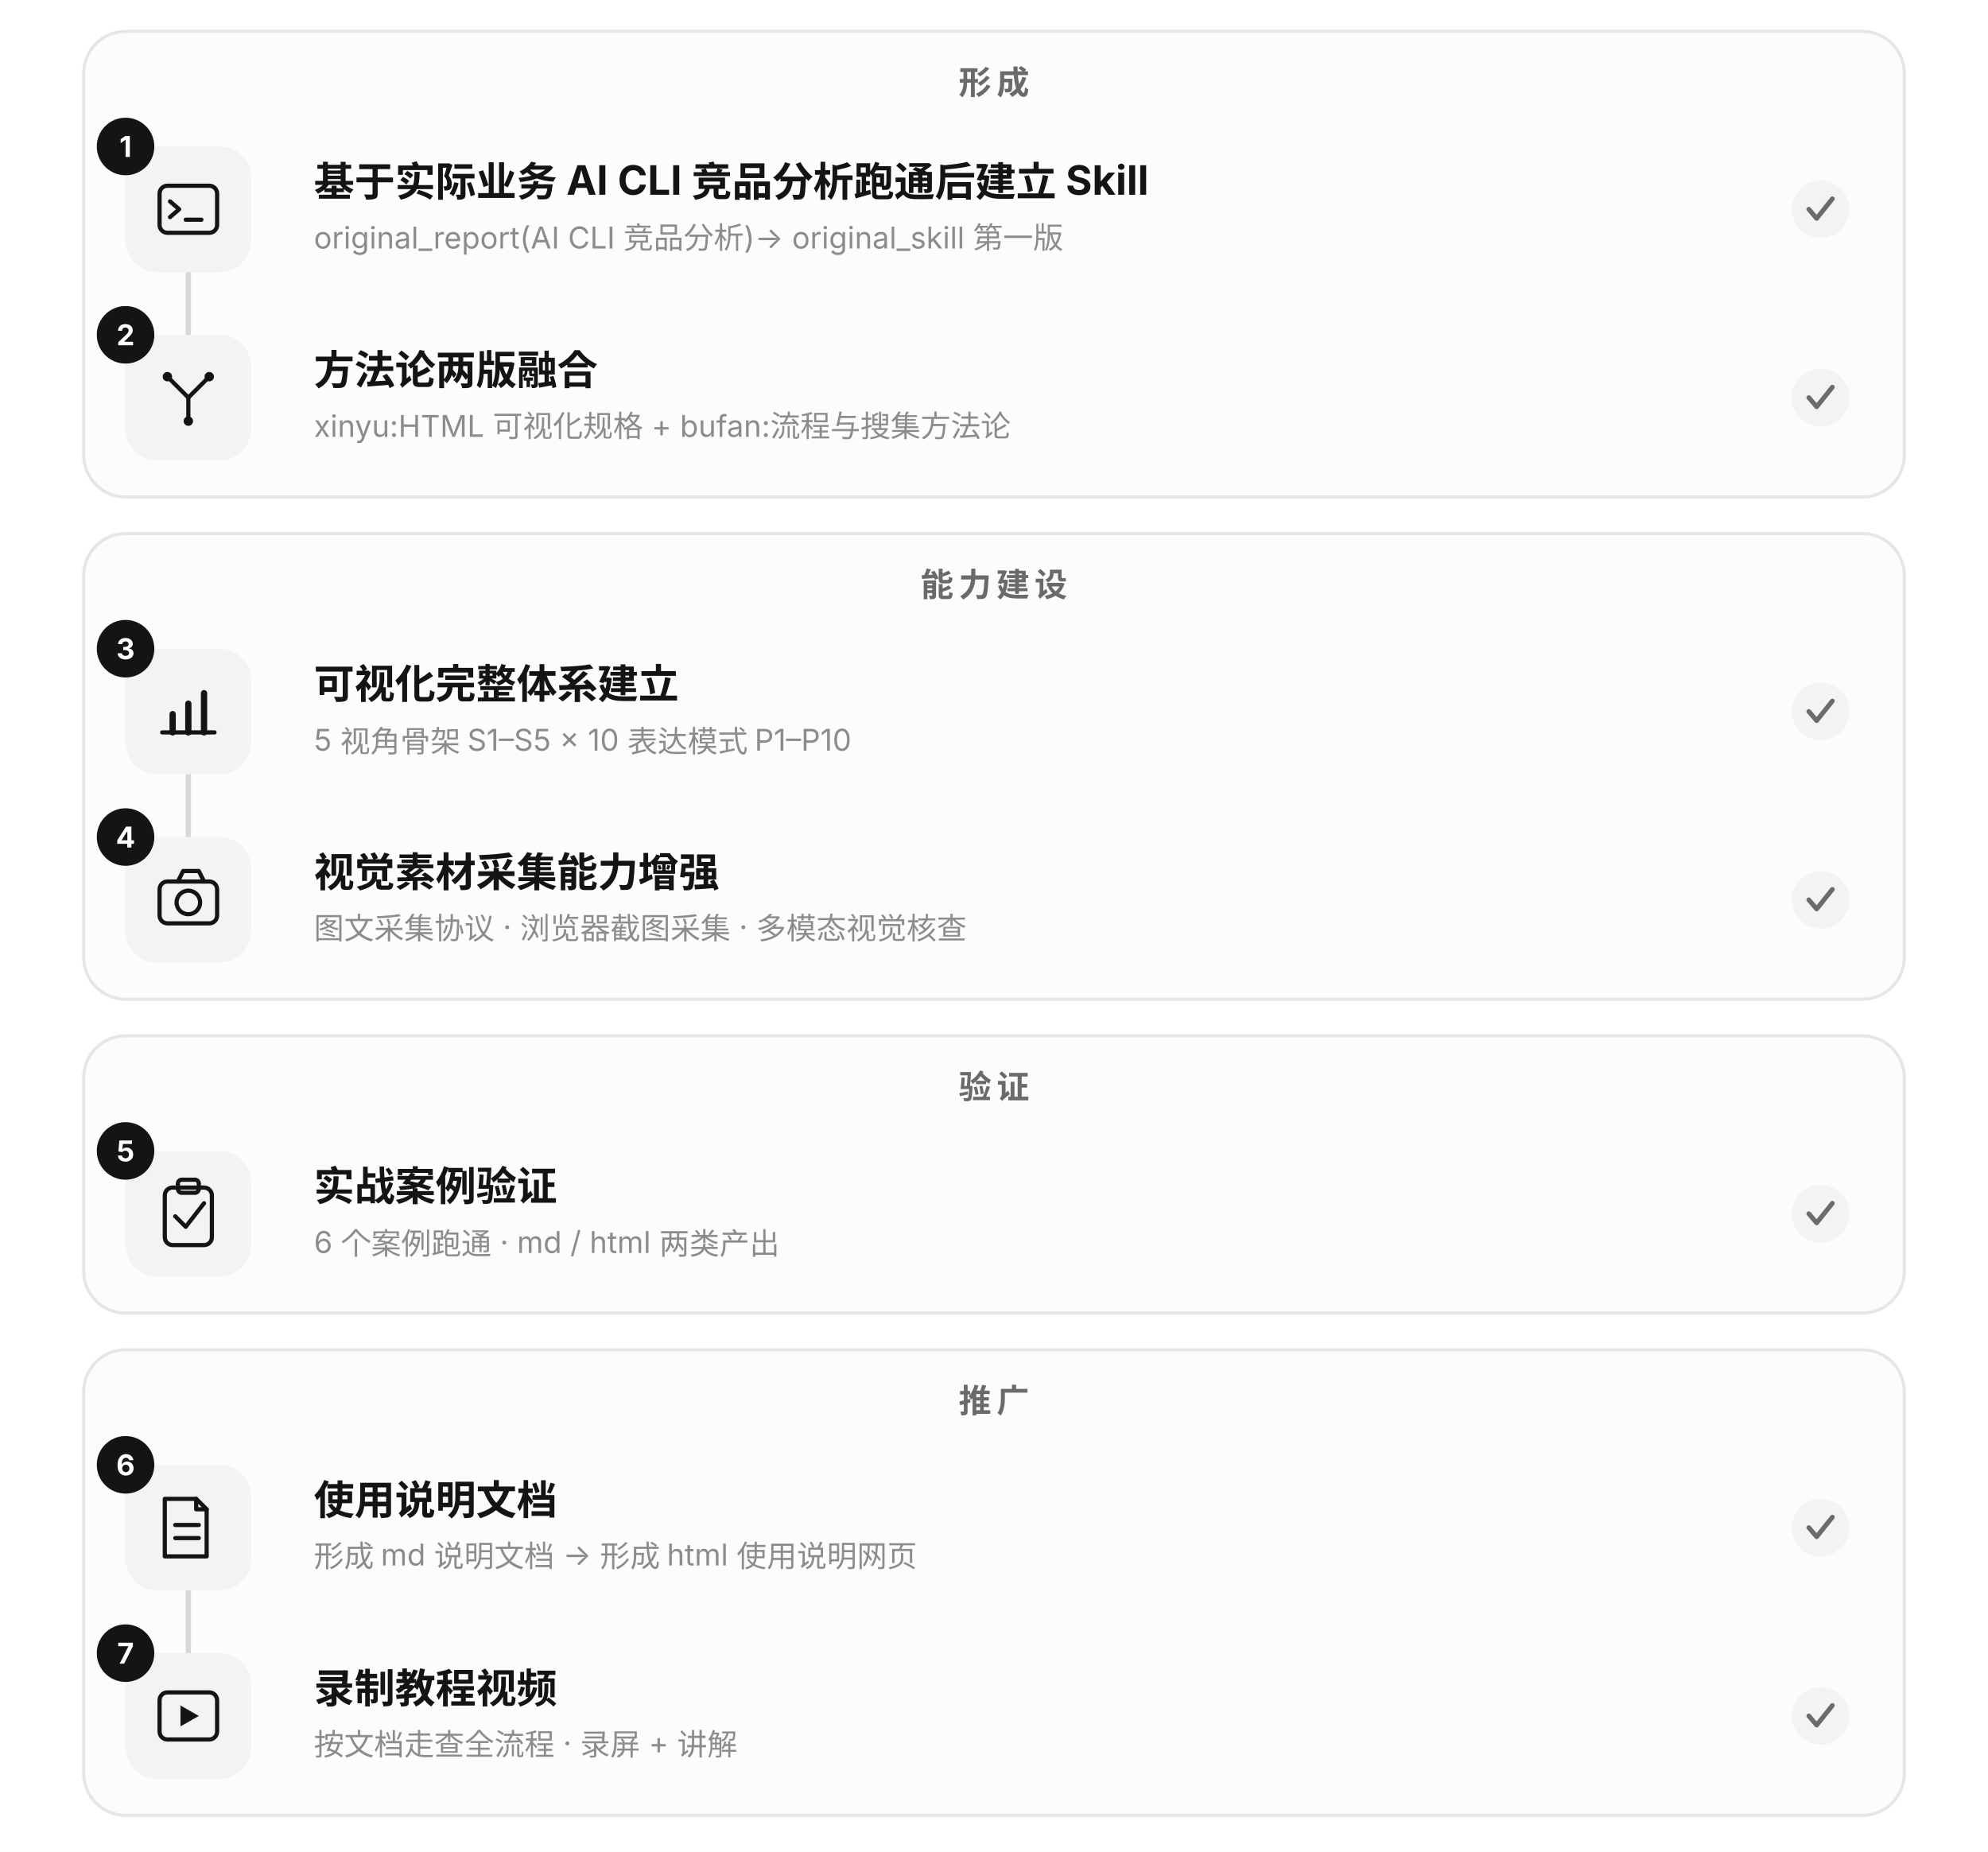
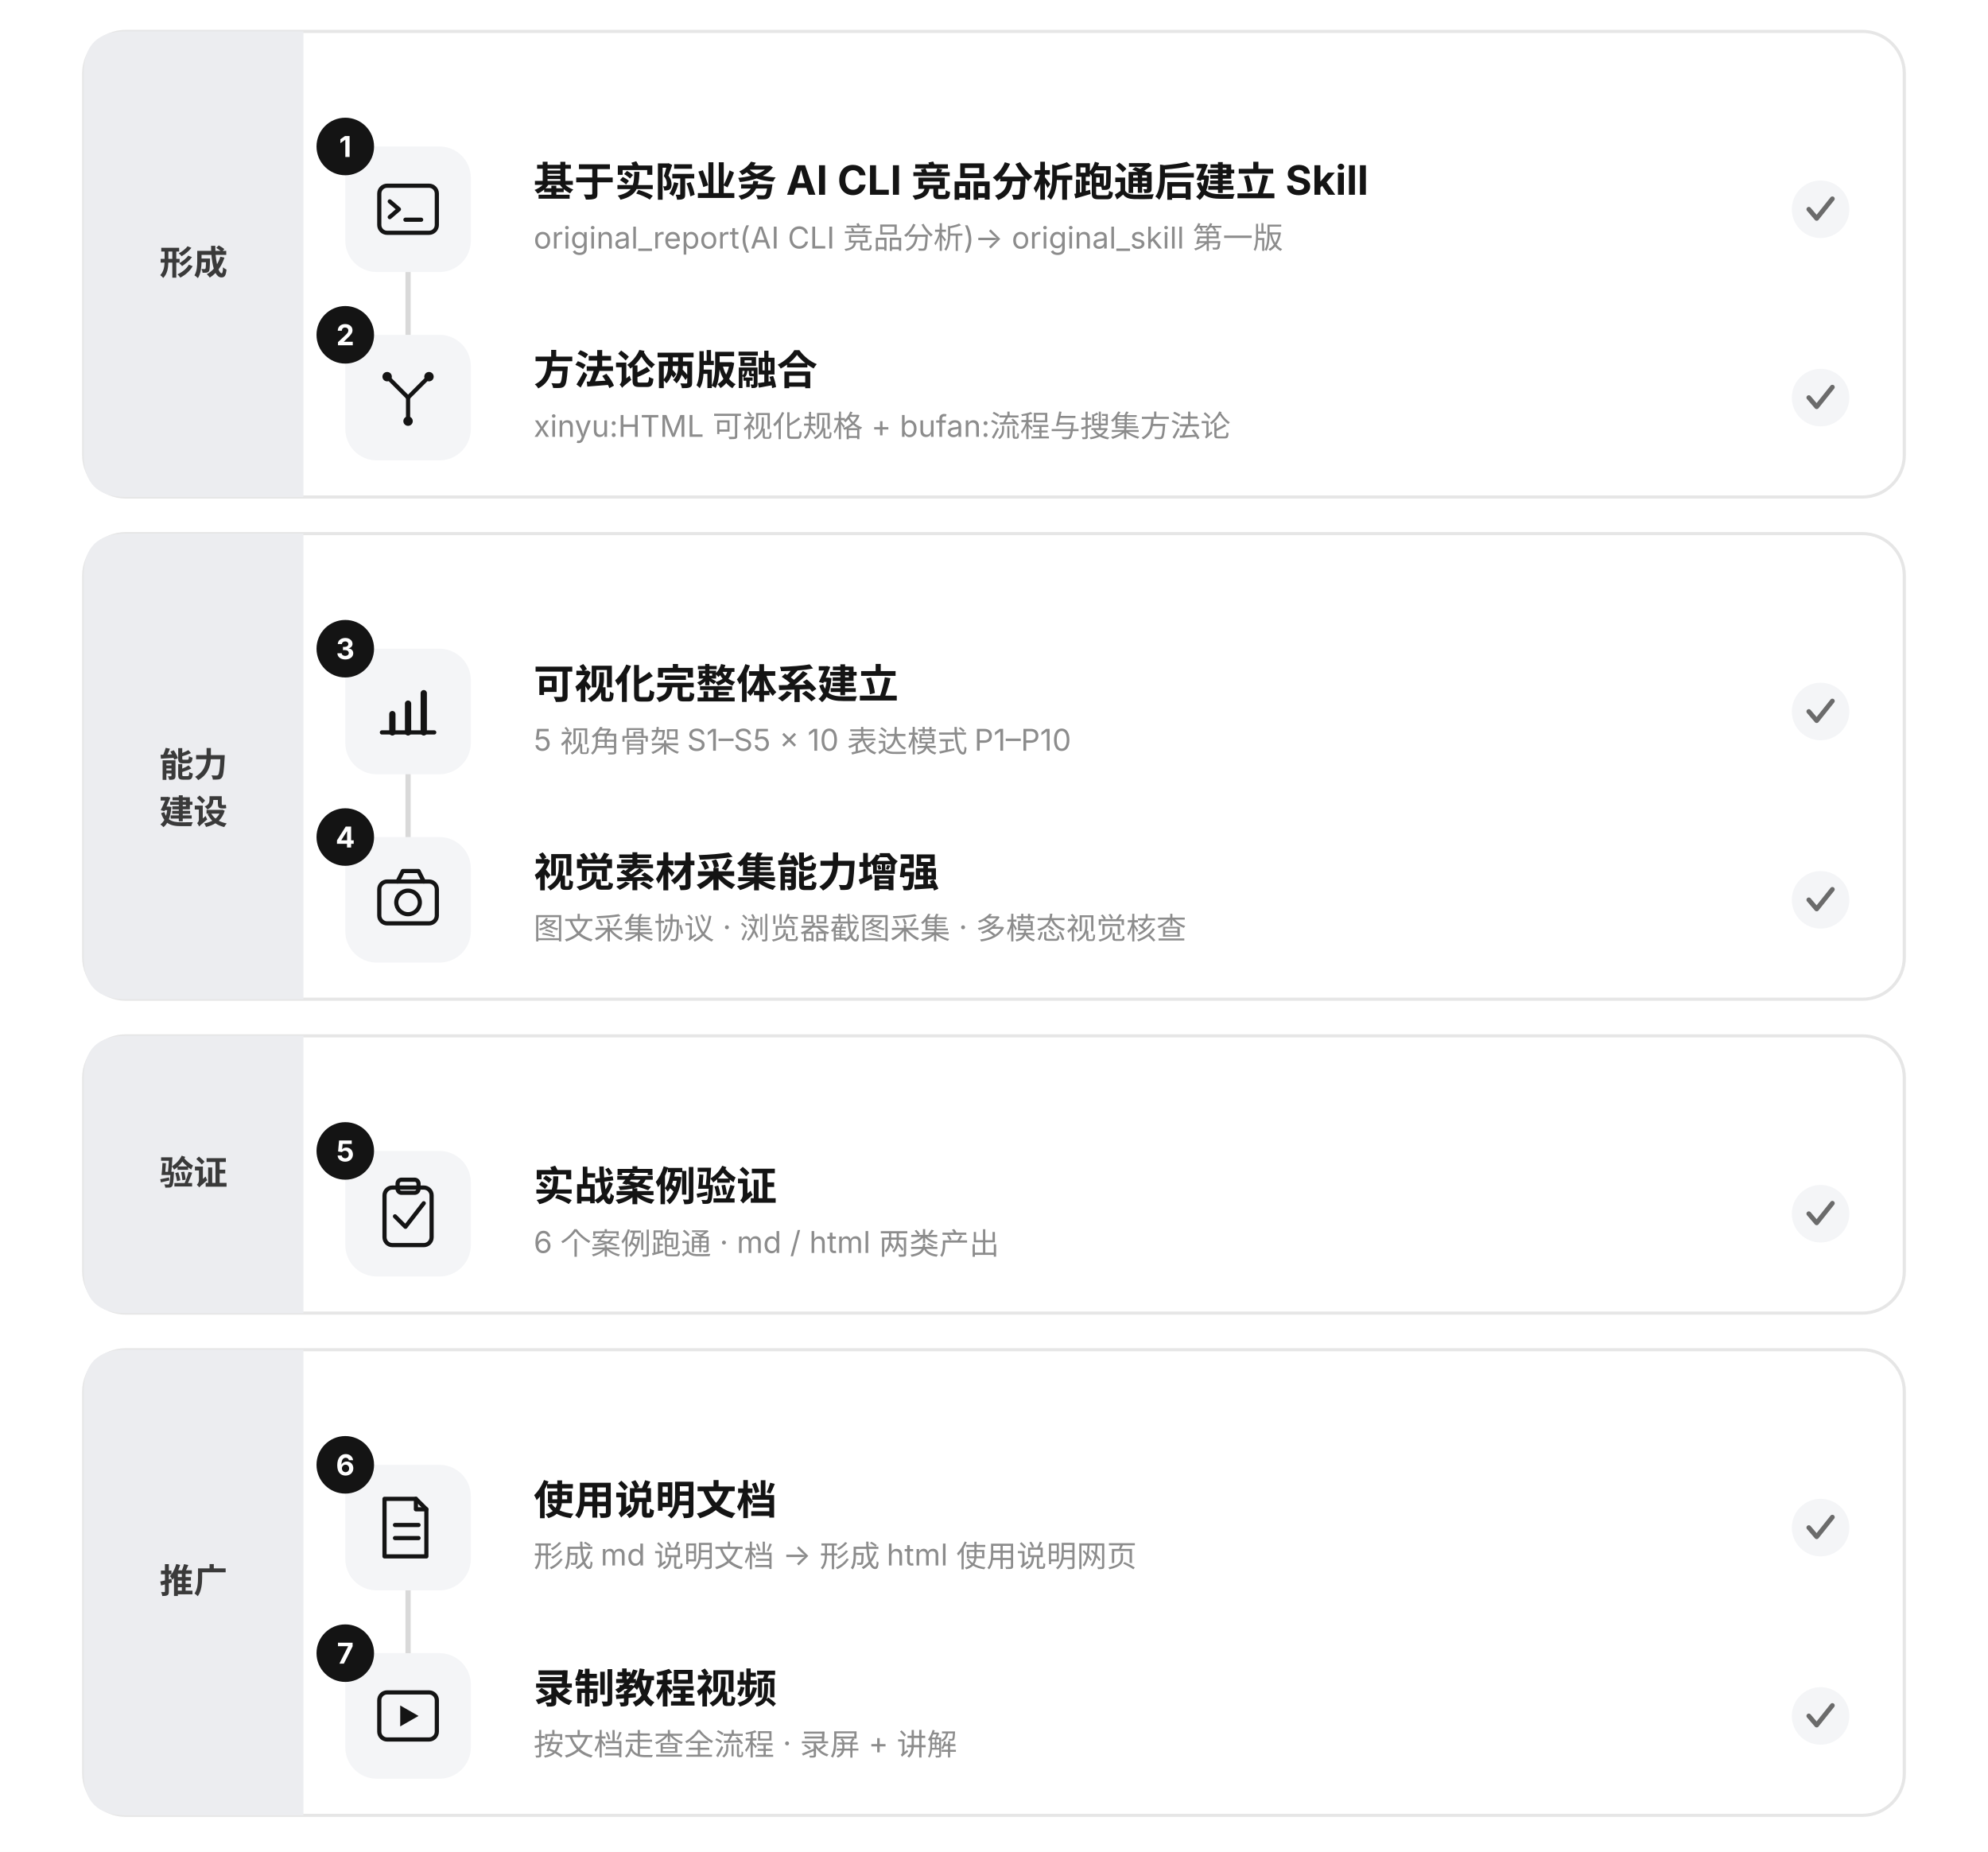
<svg xmlns="http://www.w3.org/2000/svg" width="760" height="708" viewBox="0 0 760 708" font-family="'Inter','Segoe UI','PingFang SC','Microsoft YaHei',sans-serif">
  <rect width="760" height="708" fill="#FFFFFF" />
-   <g fill="#FCFCFD" stroke="#E6E6E6" stroke-width="1.2">
+   <g fill="#FFFFFF" stroke="#E6E6E6" stroke-width="1.2">
    <rect x="32" y="12" width="696" height="178" rx="16" />
    <rect x="32" y="204" width="696" height="178" rx="16" />
    <rect x="32" y="396" width="696" height="106" rx="16" />
    <rect x="32" y="516" width="696" height="178" rx="16" />
  </g>
-   <g fill="#6A6A6A" font-size="12.5" font-weight="700" letter-spacing="2" text-anchor="middle">
-     <text x="380" y="36">形成</text>
-     <text x="380" y="228">能力建设</text>
-     <text x="380" y="420">验证</text>
-     <text x="380" y="540">推广</text>
+   <g fill="#ECEDF0">
+     <path d="M116,12  L48,12  Q32,12 32,28  L32,174 Q32,190 48,190 L116,190 Z" />
+     <path d="M116,204 L48,204 Q32,204 32,220 L32,366 Q32,382 48,382 L116,382 Z" />
+     <path d="M116,396 L48,396 Q32,396 32,412 L32,486 Q32,502 48,502 L116,502 Z" />
+     <path d="M116,516 L48,516 Q32,516 32,532 L32,678 Q32,694 48,694 L116,694 Z" />
+   </g>
+   <g fill="#3A3A3A" font-size="13" font-weight="700" text-anchor="middle">
+     <text x="74" y="105">形成</text>
+     <text x="74" y="297">能力<tspan x="74" dy="18">建设</tspan>
+     </text>
+     <text x="74" y="453">验证</text>
+     <text x="74" y="609">推广</text>
  </g>
  <g stroke="#D9D9D9" stroke-width="2" stroke-linecap="round">
-     <line x1="72" y1="104" x2="72" y2="128" />
-     <line x1="72" y1="296" x2="72" y2="320" />
-     <line x1="72" y1="608" x2="72" y2="632" />
+     <line x1="156" y1="104" x2="156" y2="128" />
+     <line x1="156" y1="296" x2="156" y2="320" />
+     <line x1="156" y1="608" x2="156" y2="632" />
  </g>
-   <rect x="48" y="56" width="48" height="48" rx="12" fill="#F2F3F5" />
-   <g transform="translate(72,80)" stroke="#141414" stroke-width="1.6" fill="none" stroke-linecap="round" stroke-linejoin="round">
+   <rect x="132" y="56" width="48" height="48" rx="12" fill="#F4F5F7" />
+   <g transform="translate(156,80)" stroke="#141414" stroke-width="1.6" fill="none" stroke-linecap="round" stroke-linejoin="round">
    <rect x="-11" y="-9" width="22" height="18" rx="3" />
    <polyline points="-7,-3 -3.5,0 -7,3" />
    <line x1="-1" y1="4" x2="5" y2="4" />
  </g>
-   <circle cx="48" cy="56" r="11" fill="#141414" />
-   <text x="48" y="60" fill="#FFFFFF" font-size="11" font-weight="700" text-anchor="middle">1</text>
-   <text x="120" y="75" fill="#141414" font-size="15.5" font-weight="700">基于实际业务 AI CLI 竞品分析跑通后建立 Skill</text>
-   <text x="120" y="95" fill="#8C8C8C" font-size="11.5">original_report(AI CLI 竞品分析)→ original_skill 第一版</text>
+   <circle cx="132" cy="56" r="11" fill="#141414" />
+   <text x="132" y="60" fill="#FFFFFF" font-size="11" font-weight="700" text-anchor="middle">1</text>
+   <text x="204" y="75" fill="#141414" font-size="15.5" font-weight="700">基于实际业务 AI CLI 竞品分析跑通后建立 Skill</text>
+   <text x="204" y="95" fill="#8C8C8C" font-size="11.5">original_report(AI CLI 竞品分析)→ original_skill 第一版</text>
  <g transform="translate(696,80)">
-     <circle r="11" fill="#F2F3F5" />
+     <circle r="11" fill="#F4F5F7" />
    <polyline points="-4.5,0 -1.5,3.5 4.5,-4" fill="none" stroke="#6B6B6B" stroke-width="1.8" stroke-linecap="round" stroke-linejoin="round" />
  </g>
-   <rect x="48" y="128" width="48" height="48" rx="12" fill="#F2F3F5" />
-   <g transform="translate(72,152)" stroke="#141414" stroke-width="1.6" fill="none" stroke-linecap="round" stroke-linejoin="round">
+   <rect x="132" y="128" width="48" height="48" rx="12" fill="#F4F5F7" />
+   <g transform="translate(156,152)" stroke="#141414" stroke-width="1.6" fill="none" stroke-linecap="round" stroke-linejoin="round">
    <line x1="-8" y1="-8" x2="0" y2="0" />
    <line x1="8" y1="-8" x2="0" y2="0" />
    <line x1="0" y1="0" x2="0" y2="9" />
    <circle cx="-8" cy="-8" r="1.8" fill="#141414" stroke="none" />
    <circle cx="8" cy="-8" r="1.8" fill="#141414" stroke="none" />
    <circle cx="0" cy="9" r="1.8" fill="#141414" stroke="none" />
  </g>
-   <circle cx="48" cy="128" r="11" fill="#141414" />
-   <text x="48" y="132" fill="#FFFFFF" font-size="11" font-weight="700" text-anchor="middle">2</text>
-   <text x="120" y="147" fill="#141414" font-size="15.5" font-weight="700">方法论两版融合</text>
-   <text x="120" y="167" fill="#8C8C8C" font-size="11.5">xinyu:HTML 可视化规格 + bufan:流程与搜集方法论</text>
+   <circle cx="132" cy="128" r="11" fill="#141414" />
+   <text x="132" y="132" fill="#FFFFFF" font-size="11" font-weight="700" text-anchor="middle">2</text>
+   <text x="204" y="147" fill="#141414" font-size="15.5" font-weight="700">方法论两版融合</text>
+   <text x="204" y="167" fill="#8C8C8C" font-size="11.5">xinyu:HTML 可视化规格 + bufan:流程与搜集方法论</text>
  <g transform="translate(696,152)">
-     <circle r="11" fill="#F2F3F5" />
+     <circle r="11" fill="#F4F5F7" />
    <polyline points="-4.5,0 -1.5,3.5 4.5,-4" fill="none" stroke="#6B6B6B" stroke-width="1.8" stroke-linecap="round" stroke-linejoin="round" />
  </g>
-   <rect x="48" y="248" width="48" height="48" rx="12" fill="#F2F3F5" />
-   <g transform="translate(72,272)" stroke="#141414" stroke-width="1.6" fill="none" stroke-linecap="round" stroke-linejoin="round">
+   <rect x="132" y="248" width="48" height="48" rx="12" fill="#F4F5F7" />
+   <g transform="translate(156,272)" stroke="#141414" stroke-width="1.6" fill="none" stroke-linecap="round" stroke-linejoin="round">
    <line x1="-10" y1="8" x2="10" y2="8" />
    <line x1="-6" y1="8" x2="-6" y2="1" stroke-width="2.4" />
    <line x1="0" y1="8" x2="0" y2="-3" stroke-width="2.4" />
    <line x1="6" y1="8" x2="6" y2="-7" stroke-width="2.4" />
  </g>
-   <circle cx="48" cy="248" r="11" fill="#141414" />
-   <text x="48" y="252" fill="#FFFFFF" font-size="11" font-weight="700" text-anchor="middle">3</text>
-   <text x="120" y="267" fill="#141414" font-size="15.5" font-weight="700">可视化完整体系建立</text>
-   <text x="120" y="287" fill="#8C8C8C" font-size="11.5">5 视角骨架 S1–S5 × 10 表达模式 P1–P10</text>
+   <circle cx="132" cy="248" r="11" fill="#141414" />
+   <text x="132" y="252" fill="#FFFFFF" font-size="11" font-weight="700" text-anchor="middle">3</text>
+   <text x="204" y="267" fill="#141414" font-size="15.5" font-weight="700">可视化完整体系建立</text>
+   <text x="204" y="287" fill="#8C8C8C" font-size="11.5">5 视角骨架 S1–S5 × 10 表达模式 P1–P10</text>
  <g transform="translate(696,272)">
-     <circle r="11" fill="#F2F3F5" />
+     <circle r="11" fill="#F4F5F7" />
    <polyline points="-4.5,0 -1.5,3.5 4.5,-4" fill="none" stroke="#6B6B6B" stroke-width="1.8" stroke-linecap="round" stroke-linejoin="round" />
  </g>
-   <rect x="48" y="320" width="48" height="48" rx="12" fill="#F2F3F5" />
-   <g transform="translate(72,344)" stroke="#141414" stroke-width="1.6" fill="none" stroke-linecap="round" stroke-linejoin="round">
+   <rect x="132" y="320" width="48" height="48" rx="12" fill="#F4F5F7" />
+   <g transform="translate(156,344)" stroke="#141414" stroke-width="1.6" fill="none" stroke-linecap="round" stroke-linejoin="round">
    <polyline points="-4,-7 -2,-11 4,-11 6,-7" />
    <rect x="-11" y="-7" width="22" height="16" rx="3" />
    <circle cx="0" cy="1" r="4.5" />
  </g>
-   <circle cx="48" cy="320" r="11" fill="#141414" />
-   <text x="48" y="324" fill="#FFFFFF" font-size="11" font-weight="700" text-anchor="middle">4</text>
-   <text x="120" y="339" fill="#141414" font-size="15.5" font-weight="700">视觉素材采集能力增强</text>
-   <text x="120" y="359" fill="#8C8C8C" font-size="11.5">图文采集协议 · 浏览器截图采集 · 多模态视觉核查</text>
+   <circle cx="132" cy="320" r="11" fill="#141414" />
+   <text x="132" y="324" fill="#FFFFFF" font-size="11" font-weight="700" text-anchor="middle">4</text>
+   <text x="204" y="339" fill="#141414" font-size="15.5" font-weight="700">视觉素材采集能力增强</text>
+   <text x="204" y="359" fill="#8C8C8C" font-size="11.5">图文采集协议 · 浏览器截图采集 · 多模态视觉核查</text>
  <g transform="translate(696,344)">
-     <circle r="11" fill="#F2F3F5" />
+     <circle r="11" fill="#F4F5F7" />
    <polyline points="-4.5,0 -1.5,3.5 4.5,-4" fill="none" stroke="#6B6B6B" stroke-width="1.8" stroke-linecap="round" stroke-linejoin="round" />
  </g>
-   <rect x="48" y="440" width="48" height="48" rx="12" fill="#F2F3F5" />
-   <g transform="translate(72,464)" stroke="#141414" stroke-width="1.6" fill="none" stroke-linecap="round" stroke-linejoin="round">
+   <rect x="132" y="440" width="48" height="48" rx="12" fill="#F4F5F7" />
+   <g transform="translate(156,464)" stroke="#141414" stroke-width="1.6" fill="none" stroke-linecap="round" stroke-linejoin="round">
    <rect x="-9" y="-10" width="18" height="22" rx="3" />
    <rect x="-4" y="-13" width="8" height="5" rx="1.5" />
    <polyline points="-5,1 -1,5 6,-4" />
  </g>
-   <circle cx="48" cy="440" r="11" fill="#141414" />
-   <text x="48" y="444" fill="#FFFFFF" font-size="11" font-weight="700" text-anchor="middle">5</text>
-   <text x="120" y="459" fill="#141414" font-size="15.5" font-weight="700">实战案例验证</text>
-   <text x="120" y="479" fill="#8C8C8C" font-size="11.5">6 个案例跑通 · md / html 两类产出</text>
+   <circle cx="132" cy="440" r="11" fill="#141414" />
+   <text x="132" y="444" fill="#FFFFFF" font-size="11" font-weight="700" text-anchor="middle">5</text>
+   <text x="204" y="459" fill="#141414" font-size="15.5" font-weight="700">实战案例验证</text>
+   <text x="204" y="479" fill="#8C8C8C" font-size="11.5">6 个案例跑通 · md / html 两类产出</text>
  <g transform="translate(696,464)">
-     <circle r="11" fill="#F2F3F5" />
+     <circle r="11" fill="#F4F5F7" />
    <polyline points="-4.5,0 -1.5,3.5 4.5,-4" fill="none" stroke="#6B6B6B" stroke-width="1.8" stroke-linecap="round" stroke-linejoin="round" />
  </g>
-   <rect x="48" y="560" width="48" height="48" rx="12" fill="#F2F3F5" />
-   <g transform="translate(72,584)" stroke="#141414" stroke-width="1.6" fill="none" stroke-linecap="round" stroke-linejoin="round">
+   <rect x="132" y="560" width="48" height="48" rx="12" fill="#F4F5F7" />
+   <g transform="translate(156,584)" stroke="#141414" stroke-width="1.6" fill="none" stroke-linecap="round" stroke-linejoin="round">
    <path d="M-9,-11 L3,-11 L7,-7 L7,11 L-9,11 Z" />
    <polyline points="3,-11 3,-7 7,-7" />
    <line x1="-5" y1="-1" x2="4" y2="-1" />
    <line x1="-5" y1="4" x2="4" y2="4" />
  </g>
-   <circle cx="48" cy="560" r="11" fill="#141414" />
-   <text x="48" y="564" fill="#FFFFFF" font-size="11" font-weight="700" text-anchor="middle">6</text>
-   <text x="120" y="579" fill="#141414" font-size="15.5" font-weight="700">使用说明文档</text>
-   <text x="120" y="599" fill="#8C8C8C" font-size="11.5">形成 md 说明文档 → 形成 html 使用说明网页</text>
+   <circle cx="132" cy="560" r="11" fill="#141414" />
+   <text x="132" y="564" fill="#FFFFFF" font-size="11" font-weight="700" text-anchor="middle">6</text>
+   <text x="204" y="579" fill="#141414" font-size="15.5" font-weight="700">使用说明文档</text>
+   <text x="204" y="599" fill="#8C8C8C" font-size="11.5">形成 md 说明文档 → 形成 html 使用说明网页</text>
  <g transform="translate(696,584)">
-     <circle r="11" fill="#F2F3F5" />
+     <circle r="11" fill="#F4F5F7" />
    <polyline points="-4.5,0 -1.5,3.5 4.5,-4" fill="none" stroke="#6B6B6B" stroke-width="1.8" stroke-linecap="round" stroke-linejoin="round" />
  </g>
-   <rect x="48" y="632" width="48" height="48" rx="12" fill="#F2F3F5" />
-   <g transform="translate(72,656)" stroke="#141414" stroke-width="1.6" fill="none" stroke-linecap="round" stroke-linejoin="round">
+   <rect x="132" y="632" width="48" height="48" rx="12" fill="#F4F5F7" />
+   <g transform="translate(156,656)" stroke="#141414" stroke-width="1.6" fill="none" stroke-linecap="round" stroke-linejoin="round">
    <rect x="-11" y="-9" width="22" height="18" rx="3" />
    <polygon points="-3,-4 -3,4 4,0" fill="#141414" stroke="none" />
  </g>
-   <circle cx="48" cy="632" r="11" fill="#141414" />
-   <text x="48" y="636" fill="#FFFFFF" font-size="11" font-weight="700" text-anchor="middle">7</text>
-   <text x="120" y="651" fill="#141414" font-size="15.5" font-weight="700">录制教程视频</text>
-   <text x="120" y="671" fill="#8C8C8C" font-size="11.5">按文档走查全流程 · 录屏 + 讲解</text>
+   <circle cx="132" cy="632" r="11" fill="#141414" />
+   <text x="132" y="636" fill="#FFFFFF" font-size="11" font-weight="700" text-anchor="middle">7</text>
+   <text x="204" y="651" fill="#141414" font-size="15.5" font-weight="700">录制教程视频</text>
+   <text x="204" y="671" fill="#8C8C8C" font-size="11.5">按文档走查全流程 · 录屏 + 讲解</text>
  <g transform="translate(696,656)">
-     <circle r="11" fill="#F2F3F5" />
+     <circle r="11" fill="#F4F5F7" />
    <polyline points="-4.5,0 -1.5,3.5 4.5,-4" fill="none" stroke="#6B6B6B" stroke-width="1.8" stroke-linecap="round" stroke-linejoin="round" />
  </g>
</svg>
